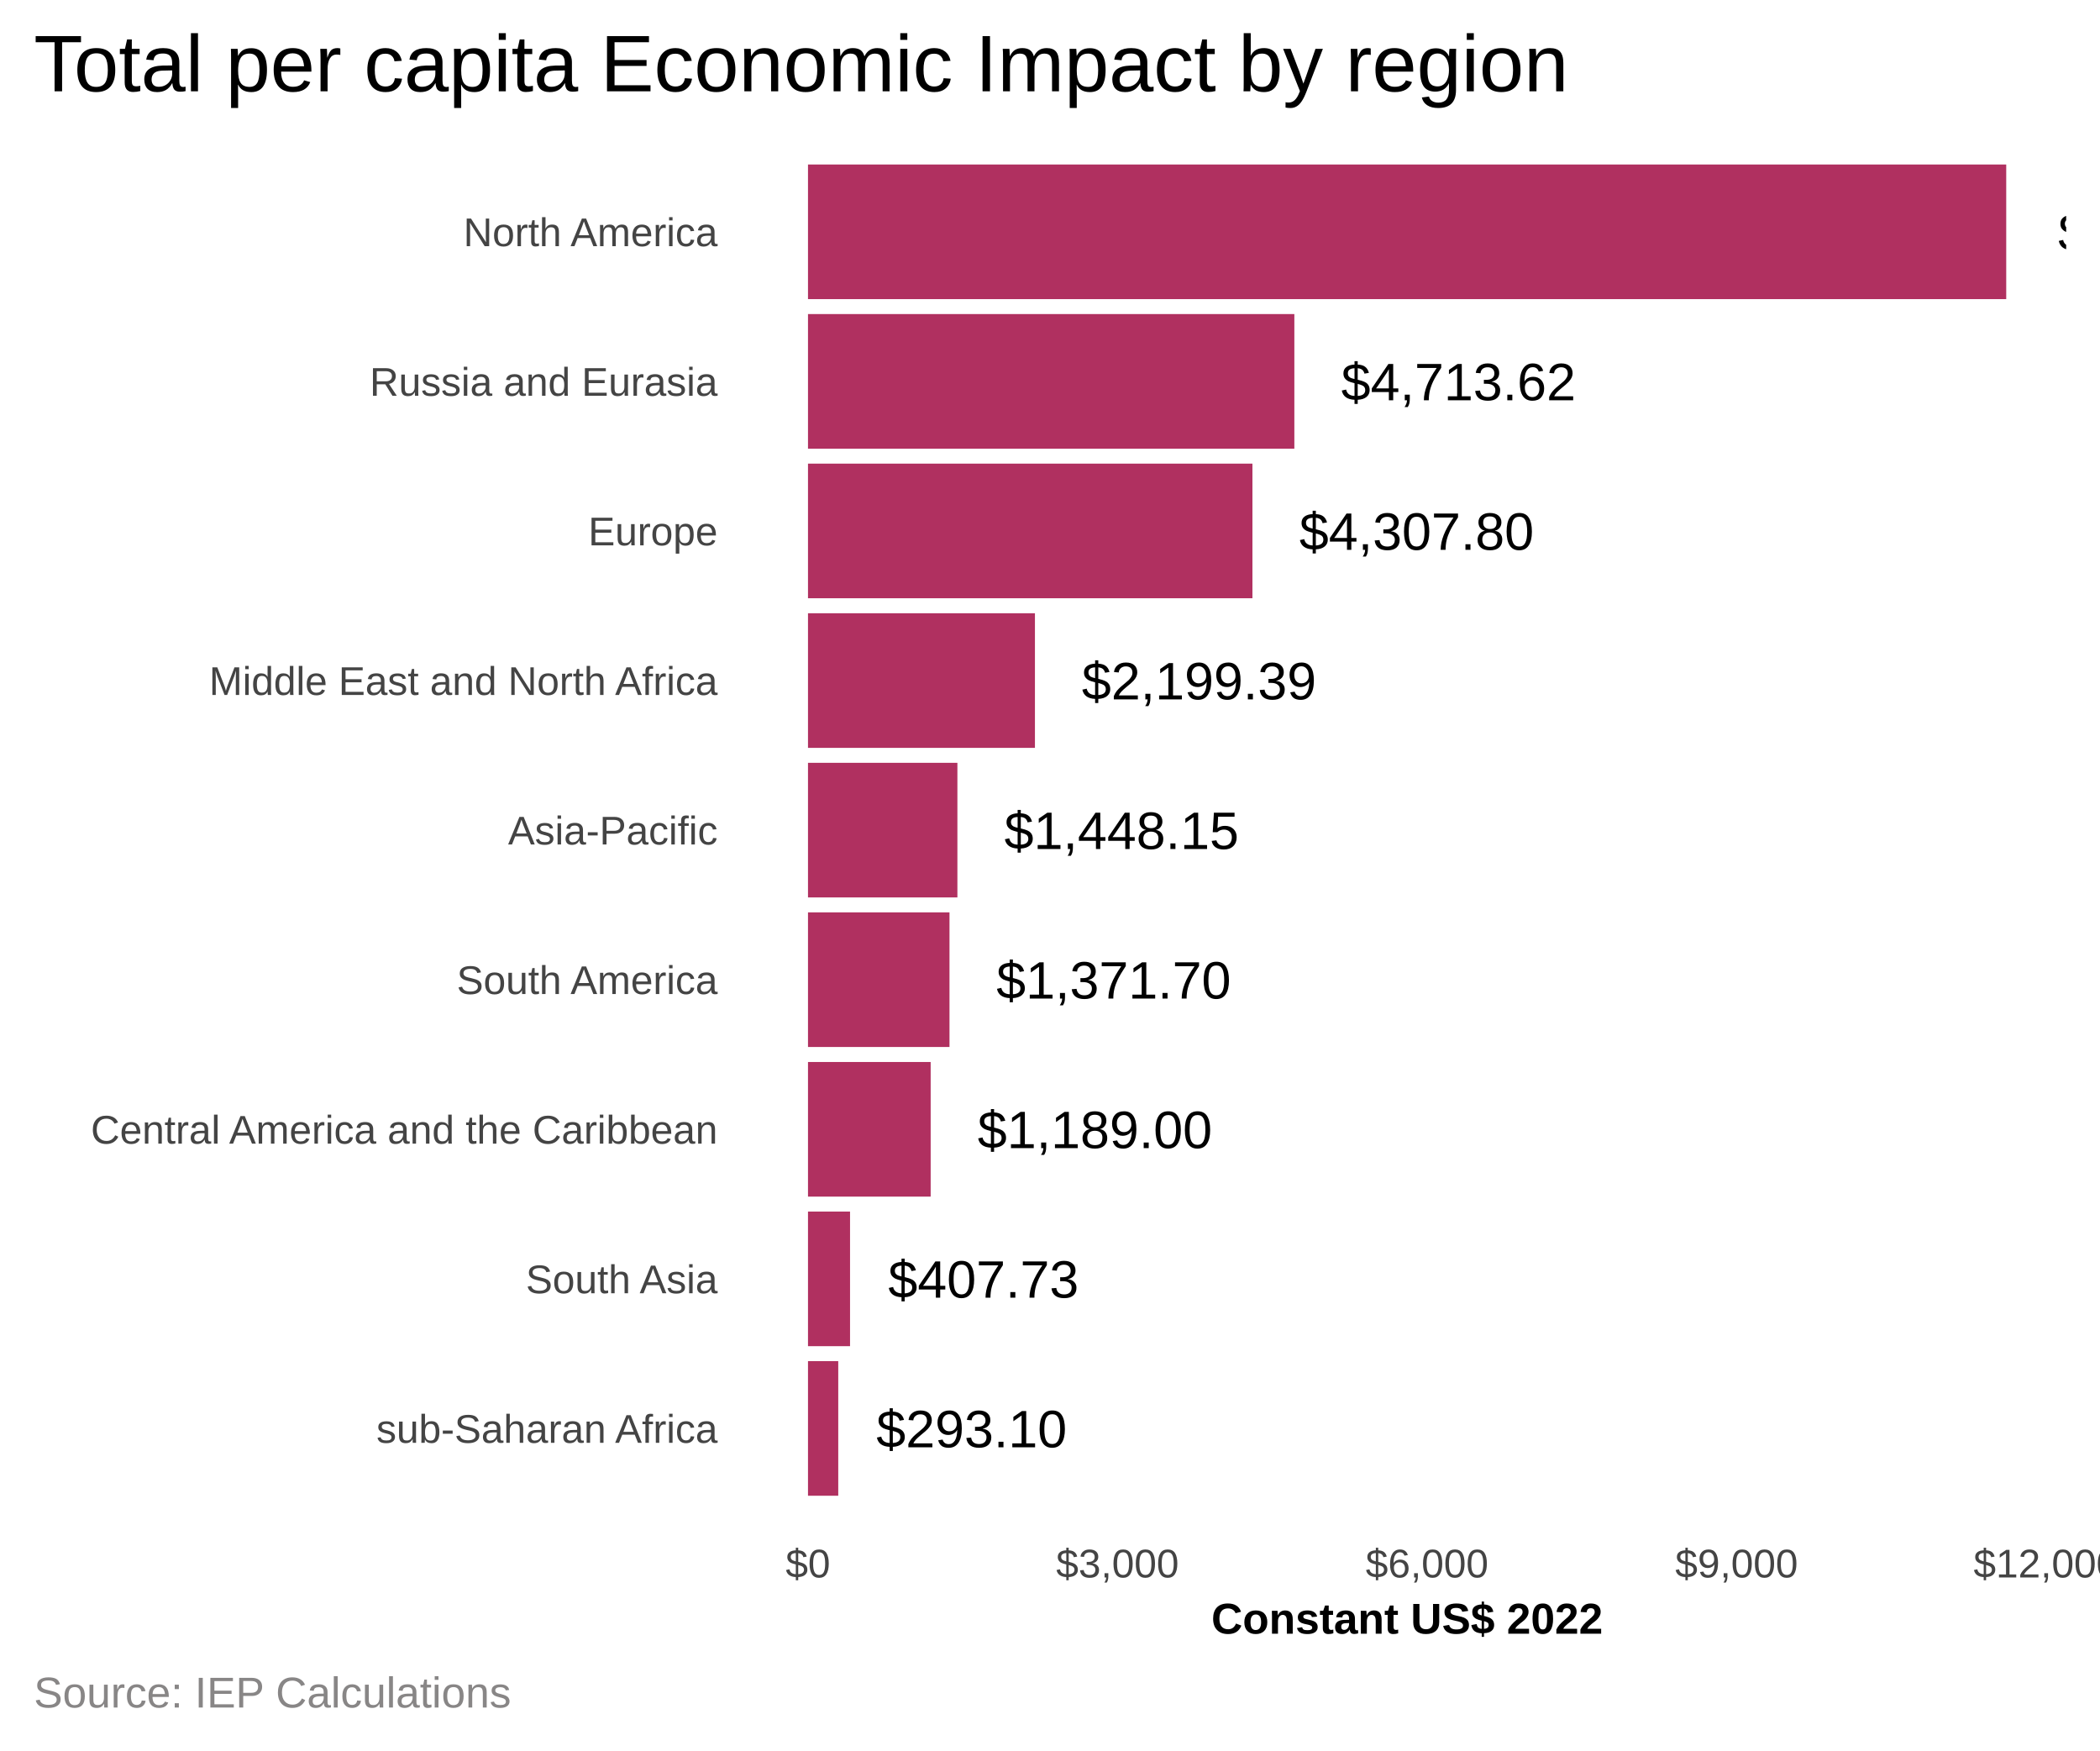
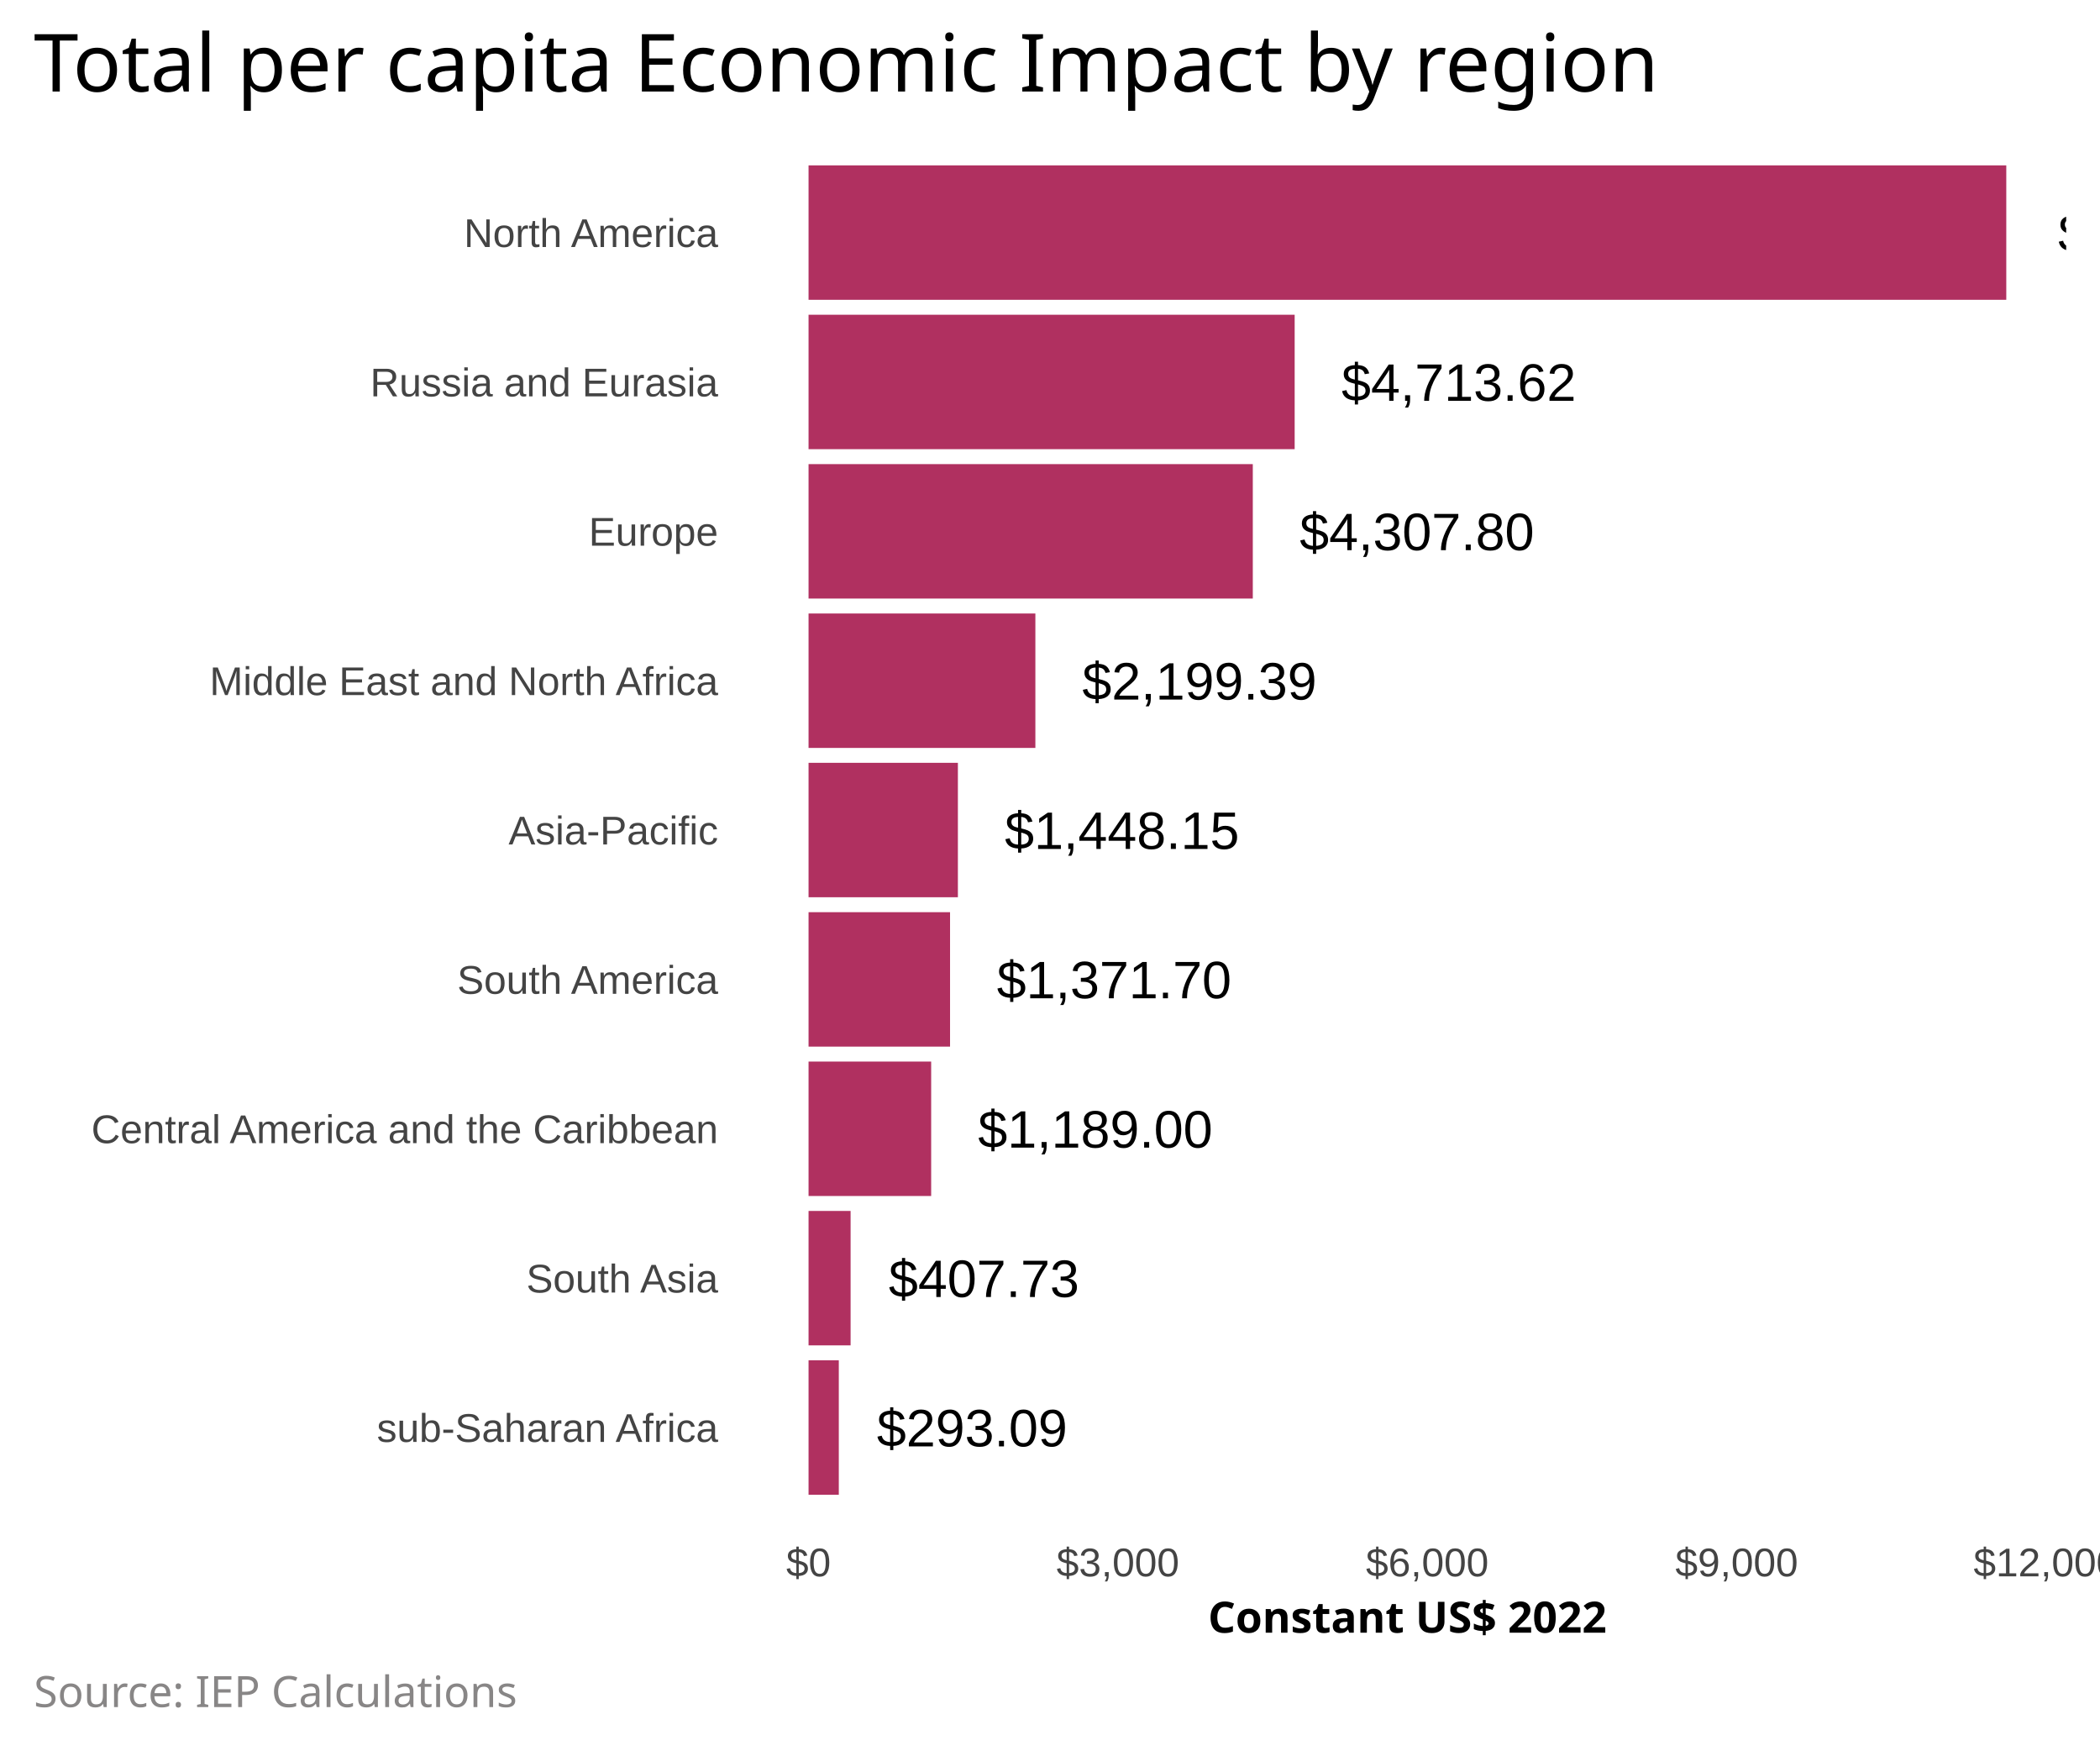
<svg xmlns="http://www.w3.org/2000/svg" class="svglite" width="340.16pt" height="283.46pt" viewBox="0 0 340.16 283.46">
  <defs>
    <style type="text/css">
    .svglite line, .svglite polyline, .svglite polygon, .svglite path, .svglite rect, .svglite circle {
      fill: none;
      stroke: #000000;
      stroke-linecap: round;
      stroke-linejoin: round;
      stroke-miterlimit: 10.00;
    }
    .svglite text {
      white-space: pre;
    }
  </style>
  </defs>
  <rect width="100%" height="100%" style="stroke: none; fill: none;" />
  <defs>
    <clipPath id="cpMC4wMHwzNDAuMTZ8MC4wMHwyODMuNDY=">
      <rect x="0.00" y="0.00" width="340.16" height="283.46" />
    </clipPath>
  </defs>
  <g clip-path="url(#cpMC4wMHwzNDAuMTZ8MC4wMHwyODMuNDY=)">
</g>
  <defs>
-     <clipPath id="cpMTIxLjE4fDMzNC42OHwyMy4wMHwyNDUuODY=">
-       <rect x="121.18" y="23.00" width="213.50" height="222.85" />
+     <clipPath id="cpMTIxLjI3fDMzNC42OHwyMy4xNnwyNDUuNjg=">
+       <rect x="121.27" y="23.16" width="213.41" height="222.53" />
    </clipPath>
  </defs>
-   <g clip-path="url(#cpMTIxLjE4fDMzNC42OHwyMy4wMHwyNDUuODY=)">
-     <rect x="130.88" y="123.53" width="24.20" height="21.80" style="stroke-width: 1.07; stroke: none; stroke-linecap: butt; stroke-linejoin: miter; fill: #B03060;" />
-     <rect x="130.88" y="171.98" width="19.87" height="21.80" style="stroke-width: 1.07; stroke: none; stroke-linecap: butt; stroke-linejoin: miter; fill: #B03060;" />
-     <rect x="130.88" y="75.08" width="71.99" height="21.80" style="stroke-width: 1.07; stroke: none; stroke-linecap: butt; stroke-linejoin: miter; fill: #B03060;" />
-     <rect x="130.88" y="99.31" width="36.76" height="21.80" style="stroke-width: 1.07; stroke: none; stroke-linecap: butt; stroke-linejoin: miter; fill: #B03060;" />
-     <rect x="130.88" y="26.64" width="194.09" height="21.80" style="stroke-width: 1.07; stroke: none; stroke-linecap: butt; stroke-linejoin: miter; fill: #B03060;" />
-     <rect x="130.88" y="50.86" width="78.78" height="21.80" style="stroke-width: 1.07; stroke: none; stroke-linecap: butt; stroke-linejoin: miter; fill: #B03060;" />
-     <rect x="130.88" y="147.75" width="22.92" height="21.80" style="stroke-width: 1.07; stroke: none; stroke-linecap: butt; stroke-linejoin: miter; fill: #B03060;" />
-     <rect x="130.88" y="196.20" width="6.81" height="21.80" style="stroke-width: 1.07; stroke: none; stroke-linecap: butt; stroke-linejoin: miter; fill: #B03060;" />
-     <rect x="130.88" y="220.42" width="4.90" height="21.80" style="stroke-width: 1.07; stroke: none; stroke-linecap: butt; stroke-linejoin: miter; fill: #B03060;" />
-     <text x="162.68" y="137.49" style="font-size: 8.54px; font-family: &quot;Arial&quot;;" textLength="37.95px" lengthAdjust="spacingAndGlyphs">$1,448.15</text>
-     <text x="158.35" y="185.93" style="font-size: 8.54px; font-family: &quot;Arial&quot;;" textLength="37.95px" lengthAdjust="spacingAndGlyphs">$1,189.00</text>
-     <text x="210.47" y="89.04" style="font-size: 8.54px; font-family: &quot;Arial&quot;;" textLength="37.95px" lengthAdjust="spacingAndGlyphs">$4,307.80</text>
-     <text x="175.23" y="113.26" style="font-size: 8.54px; font-family: &quot;Arial&quot;;" textLength="37.95px" lengthAdjust="spacingAndGlyphs">$2,199.39</text>
-     <text x="333.39" y="40.59" style="font-size: 8.54px; font-family: &quot;Arial&quot;;" textLength="42.06px" lengthAdjust="spacingAndGlyphs">$11,613.53</text>
-     <text x="217.25" y="64.82" style="font-size: 8.54px; font-family: &quot;Arial&quot;;" textLength="37.95px" lengthAdjust="spacingAndGlyphs">$4,713.62</text>
-     <text x="161.40" y="161.71" style="font-size: 8.54px; font-family: &quot;Arial&quot;;" textLength="37.95px" lengthAdjust="spacingAndGlyphs">$1,371.70</text>
-     <text x="143.87" y="210.15" style="font-size: 8.54px; font-family: &quot;Arial&quot;;" textLength="30.84px" lengthAdjust="spacingAndGlyphs">$407.73</text>
-     <text x="141.95" y="234.38" style="font-size: 8.54px; font-family: &quot;Arial&quot;;" textLength="30.84px" lengthAdjust="spacingAndGlyphs">$293.10</text>
+   <g clip-path="url(#cpMTIxLjI3fDMzNC42OHwyMy4xNnwyNDUuNjg=)">
+     <rect x="130.97" y="123.53" width="24.19" height="21.77" style="stroke-width: 1.07; stroke: none; stroke-linecap: butt; stroke-linejoin: miter; fill: #B03060;" />
+     <rect x="130.97" y="171.91" width="19.86" height="21.77" style="stroke-width: 1.07; stroke: none; stroke-linecap: butt; stroke-linejoin: miter; fill: #B03060;" />
+     <rect x="130.97" y="75.16" width="71.96" height="21.77" style="stroke-width: 1.07; stroke: none; stroke-linecap: butt; stroke-linejoin: miter; fill: #B03060;" />
+     <rect x="130.97" y="99.35" width="36.74" height="21.77" style="stroke-width: 1.07; stroke: none; stroke-linecap: butt; stroke-linejoin: miter; fill: #B03060;" />
+     <rect x="130.97" y="26.78" width="194.01" height="21.77" style="stroke-width: 1.07; stroke: none; stroke-linecap: butt; stroke-linejoin: miter; fill: #B03060;" />
+     <rect x="130.97" y="50.97" width="78.74" height="21.77" style="stroke-width: 1.07; stroke: none; stroke-linecap: butt; stroke-linejoin: miter; fill: #B03060;" />
+     <rect x="130.97" y="147.72" width="22.92" height="21.77" style="stroke-width: 1.07; stroke: none; stroke-linecap: butt; stroke-linejoin: miter; fill: #B03060;" />
+     <rect x="130.97" y="196.10" width="6.81" height="21.77" style="stroke-width: 1.07; stroke: none; stroke-linecap: butt; stroke-linejoin: miter; fill: #B03060;" />
+     <rect x="130.97" y="220.29" width="4.90" height="21.77" style="stroke-width: 1.07; stroke: none; stroke-linecap: butt; stroke-linejoin: miter; fill: #B03060;" />
+     <text x="162.75" y="137.48" style="font-size: 8.54px; font-family: &quot;Arial&quot;;" textLength="37.95px" lengthAdjust="spacingAndGlyphs">$1,448.15</text>
+     <text x="158.42" y="185.85" style="font-size: 8.54px; font-family: &quot;Arial&quot;;" textLength="37.95px" lengthAdjust="spacingAndGlyphs">$1,189.00</text>
+     <text x="210.52" y="89.10" style="font-size: 8.54px; font-family: &quot;Arial&quot;;" textLength="37.95px" lengthAdjust="spacingAndGlyphs">$4,307.80</text>
+     <text x="175.30" y="113.29" style="font-size: 8.54px; font-family: &quot;Arial&quot;;" textLength="37.95px" lengthAdjust="spacingAndGlyphs">$2,199.39</text>
+     <text x="333.39" y="40.72" style="font-size: 8.54px; font-family: &quot;Arial&quot;;" textLength="42.06px" lengthAdjust="spacingAndGlyphs">$11,613.53</text>
+     <text x="217.30" y="64.91" style="font-size: 8.54px; font-family: &quot;Arial&quot;;" textLength="37.95px" lengthAdjust="spacingAndGlyphs">$4,713.62</text>
+     <text x="161.47" y="161.66" style="font-size: 8.54px; font-family: &quot;Arial&quot;;" textLength="37.95px" lengthAdjust="spacingAndGlyphs">$1,371.70</text>
+     <text x="143.95" y="210.04" style="font-size: 8.54px; font-family: &quot;Arial&quot;;" textLength="30.84px" lengthAdjust="spacingAndGlyphs">$407.73</text>
+     <text x="142.03" y="234.23" style="font-size: 8.54px; font-family: &quot;Arial&quot;;" textLength="30.84px" lengthAdjust="spacingAndGlyphs">$293.09</text>
  </g>
  <g clip-path="url(#cpMC4wMHwzNDAuMTZ8MC4wMHwyODMuNDY=)">
-     <text x="116.25" y="233.65" text-anchor="end" style="font-size: 6.50px;fill: #444444; font-family: &quot;Arial&quot;;" textLength="55.30px" lengthAdjust="spacingAndGlyphs">sub-Saharan Africa</text>
-     <text x="116.25" y="209.43" text-anchor="end" style="font-size: 6.50px;fill: #444444; font-family: &quot;Arial&quot;;" textLength="31.08px" lengthAdjust="spacingAndGlyphs">South Asia</text>
-     <text x="116.25" y="185.20" text-anchor="end" style="font-size: 6.50px;fill: #444444; font-family: &quot;Arial&quot;;" textLength="101.55px" lengthAdjust="spacingAndGlyphs">Central America and the Caribbean</text>
-     <text x="116.25" y="160.98" text-anchor="end" style="font-size: 6.50px;fill: #444444; font-family: &quot;Arial&quot;;" textLength="42.28px" lengthAdjust="spacingAndGlyphs">South America</text>
-     <text x="116.25" y="136.76" text-anchor="end" style="font-size: 6.50px;fill: #444444; font-family: &quot;Arial&quot;;" textLength="33.98px" lengthAdjust="spacingAndGlyphs">Asia-Pacific</text>
-     <text x="116.25" y="112.54" text-anchor="end" style="font-size: 6.50px;fill: #444444; font-family: &quot;Arial&quot;;" textLength="82.40px" lengthAdjust="spacingAndGlyphs">Middle East and North Africa</text>
-     <text x="116.25" y="88.31" text-anchor="end" style="font-size: 6.50px;fill: #444444; font-family: &quot;Arial&quot;;" textLength="20.96px" lengthAdjust="spacingAndGlyphs">Europe</text>
-     <text x="116.25" y="64.09" text-anchor="end" style="font-size: 6.50px;fill: #444444; font-family: &quot;Arial&quot;;" textLength="56.38px" lengthAdjust="spacingAndGlyphs">Russia and Eurasia</text>
-     <text x="116.25" y="39.87" text-anchor="end" style="font-size: 6.50px;fill: #444444; font-family: &quot;Arial&quot;;" textLength="41.19px" lengthAdjust="spacingAndGlyphs">North America</text>
-     <text x="130.88" y="255.45" text-anchor="middle" style="font-size: 6.50px;fill: #444444; font-family: &quot;Arial&quot;;" textLength="7.23px" lengthAdjust="spacingAndGlyphs">$0</text>
-     <text x="181.02" y="255.45" text-anchor="middle" style="font-size: 6.50px;fill: #444444; font-family: &quot;Arial&quot;;" textLength="19.88px" lengthAdjust="spacingAndGlyphs">$3,000</text>
-     <text x="231.16" y="255.45" text-anchor="middle" style="font-size: 6.50px;fill: #444444; font-family: &quot;Arial&quot;;" textLength="19.88px" lengthAdjust="spacingAndGlyphs">$6,000</text>
-     <text x="281.30" y="255.45" text-anchor="middle" style="font-size: 6.50px;fill: #444444; font-family: &quot;Arial&quot;;" textLength="19.88px" lengthAdjust="spacingAndGlyphs">$9,000</text>
-     <text x="331.43" y="255.45" text-anchor="middle" style="font-size: 6.50px;fill: #444444; font-family: &quot;Arial&quot;;" textLength="23.49px" lengthAdjust="spacingAndGlyphs">$12,000</text>
-     <text x="227.93" y="264.56" text-anchor="middle" style="font-size: 7.00px; font-weight: bold; font-family: &quot;Arial&quot;;" textLength="63.42px" lengthAdjust="spacingAndGlyphs">Constant US$ 2022</text>
-     <text x="5.48" y="14.79" style="font-size: 13.00px; font-family: &quot;Arial&quot;;" textLength="248.58px" lengthAdjust="spacingAndGlyphs">Total per capita Economic Impact by region</text>
-     <text x="5.48" y="276.52" style="font-size: 7.00px;fill: #888686; font-family: &quot;Arial&quot;;" textLength="77.30px" lengthAdjust="spacingAndGlyphs">Source: IEP Calculations</text>
+     <text x="116.33" y="233.50" text-anchor="end" style="font-size: 6.50px;fill: #444444; font-family: &quot;Arial&quot;;" textLength="55.30px" lengthAdjust="spacingAndGlyphs">sub-Saharan Africa</text>
+     <text x="116.33" y="209.31" text-anchor="end" style="font-size: 6.50px;fill: #444444; font-family: &quot;Arial&quot;;" textLength="31.08px" lengthAdjust="spacingAndGlyphs">South Asia</text>
+     <text x="116.33" y="185.12" text-anchor="end" style="font-size: 6.50px;fill: #444444; font-family: &quot;Arial&quot;;" textLength="101.55px" lengthAdjust="spacingAndGlyphs">Central America and the Caribbean</text>
+     <text x="116.33" y="160.94" text-anchor="end" style="font-size: 6.50px;fill: #444444; font-family: &quot;Arial&quot;;" textLength="42.28px" lengthAdjust="spacingAndGlyphs">South America</text>
+     <text x="116.33" y="136.75" text-anchor="end" style="font-size: 6.50px;fill: #444444; font-family: &quot;Arial&quot;;" textLength="33.98px" lengthAdjust="spacingAndGlyphs">Asia-Pacific</text>
+     <text x="116.33" y="112.56" text-anchor="end" style="font-size: 6.50px;fill: #444444; font-family: &quot;Arial&quot;;" textLength="82.40px" lengthAdjust="spacingAndGlyphs">Middle East and North Africa</text>
+     <text x="116.33" y="88.37" text-anchor="end" style="font-size: 6.50px;fill: #444444; font-family: &quot;Arial&quot;;" textLength="20.96px" lengthAdjust="spacingAndGlyphs">Europe</text>
+     <text x="116.33" y="64.19" text-anchor="end" style="font-size: 6.50px;fill: #444444; font-family: &quot;Arial&quot;;" textLength="56.38px" lengthAdjust="spacingAndGlyphs">Russia and Eurasia</text>
+     <text x="116.33" y="40.00" text-anchor="end" style="font-size: 6.50px;fill: #444444; font-family: &quot;Arial&quot;;" textLength="41.19px" lengthAdjust="spacingAndGlyphs">North America</text>
+     <text x="130.97" y="255.27" text-anchor="middle" style="font-size: 6.50px;fill: #444444; font-family: &quot;Arial&quot;;" textLength="7.23px" lengthAdjust="spacingAndGlyphs">$0</text>
+     <text x="181.08" y="255.27" text-anchor="middle" style="font-size: 6.50px;fill: #444444; font-family: &quot;Arial&quot;;" textLength="19.88px" lengthAdjust="spacingAndGlyphs">$3,000</text>
+     <text x="231.20" y="255.27" text-anchor="middle" style="font-size: 6.50px;fill: #444444; font-family: &quot;Arial&quot;;" textLength="19.88px" lengthAdjust="spacingAndGlyphs">$6,000</text>
+     <text x="281.32" y="255.27" text-anchor="middle" style="font-size: 6.50px;fill: #444444; font-family: &quot;Arial&quot;;" textLength="19.88px" lengthAdjust="spacingAndGlyphs">$9,000</text>
+     <text x="331.43" y="255.27" text-anchor="middle" style="font-size: 6.50px;fill: #444444; font-family: &quot;Arial&quot;;" textLength="23.49px" lengthAdjust="spacingAndGlyphs">$12,000</text>
+     <text x="227.97" y="264.40" text-anchor="middle" style="font-size: 7.00px; font-weight: bold; font-family: &quot;Helvetica LT Pro&quot;;" textLength="63.42px" lengthAdjust="spacingAndGlyphs">Constant US$ 2022</text>
+     <text x="5.48" y="14.82" style="font-size: 13.00px; font-family: &quot;Helvetica LT Pro&quot;;" textLength="250.00px" lengthAdjust="spacingAndGlyphs">Total per capita Economic Impact by region</text>
+     <text x="5.48" y="276.44" style="font-size: 7.00px;fill: #888686; font-family: &quot;Helvetica LT Pro&quot;;" textLength="77.44px" lengthAdjust="spacingAndGlyphs">Source: IEP Calculations</text>
  </g>
</svg>
